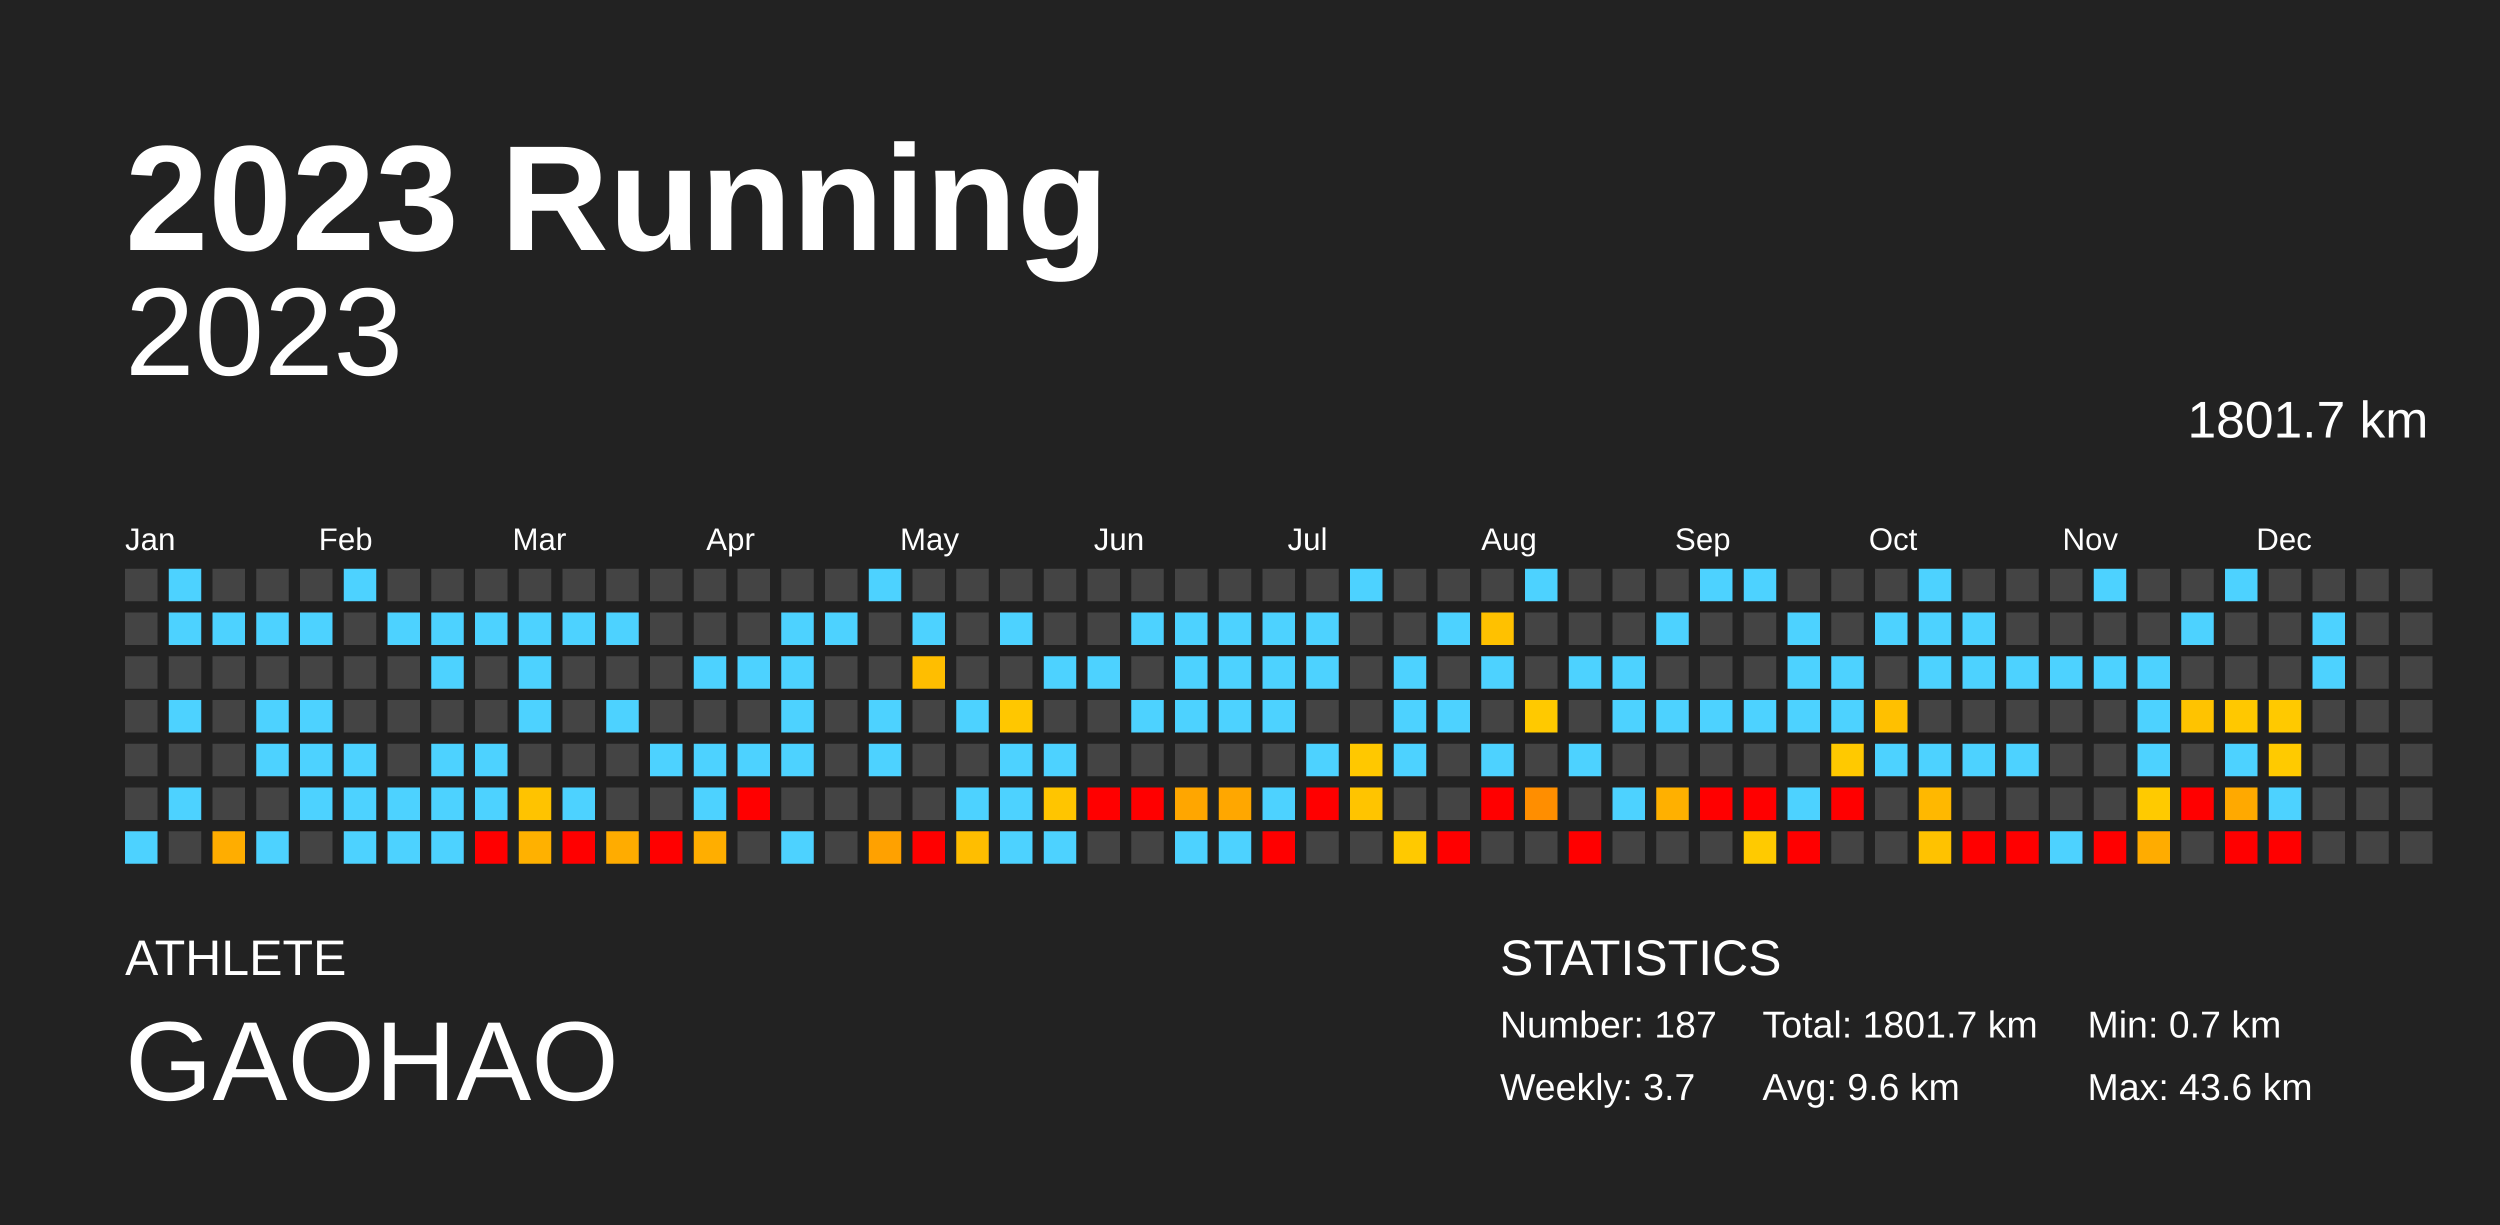
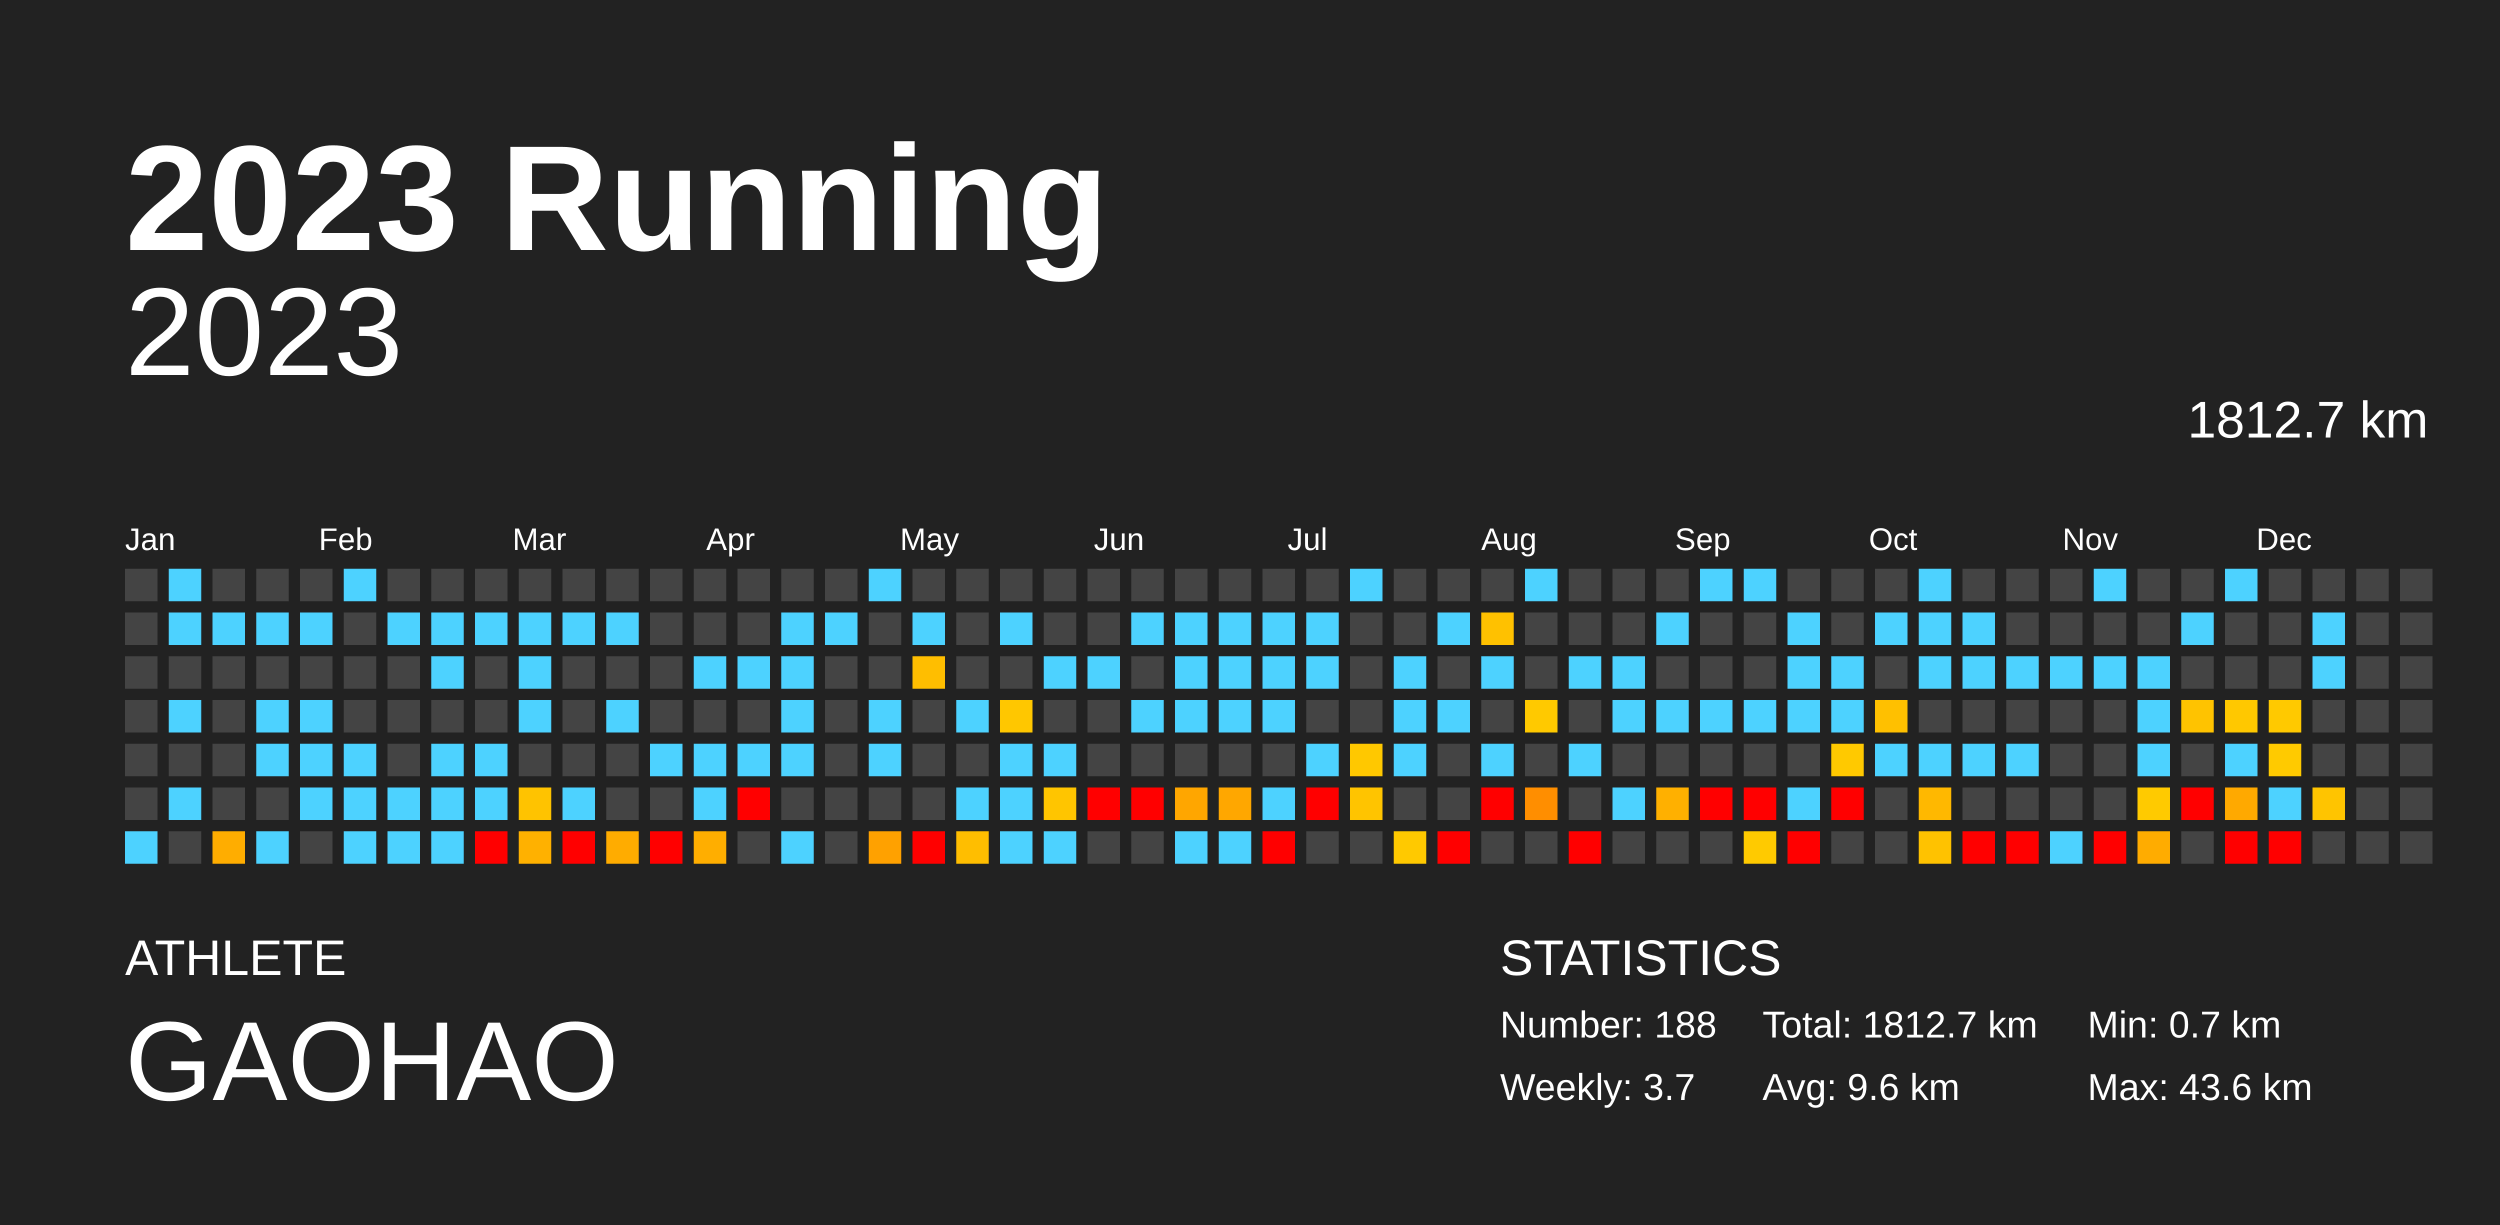
<svg xmlns="http://www.w3.org/2000/svg" baseProfile="full" height="98mm" version="1.1" viewBox="0,0,200,98" width="200mm">
  <defs />
  <rect fill="#222222" height="98" width="200" x="0" y="0" />
  <text fill="#FFFFFF" style="font-size:12px; font-family:Arial; font-weight:bold;" x="10" y="20">2023 Running</text>
  <text fill="#FFFFFF" style="font-size:4px; font-family:Arial" x="10" y="78">ATHLETE</text>
  <text fill="#FFFFFF" style="font-size:9px; font-family:Arial" x="10" y="88">GAOHAO</text>
  <text fill="#FFFFFF" style="font-size:4px; font-family:Arial" x="120" y="78">STATISTICS</text>
-   <text fill="#FFFFFF" style="font-size:3px; font-family:Arial" x="120" y="83">Number: 187</text>
+   <text fill="#FFFFFF" style="font-size:3px; font-family:Arial" x="120" y="83">Number: 188</text>
  <text fill="#FFFFFF" style="font-size:3px; font-family:Arial" x="120" y="88">Weekly: 3.7</text>
-   <text fill="#FFFFFF" style="font-size:3px; font-family:Arial" x="141" y="83">Total: 1801.7 km</text>
+   <text fill="#FFFFFF" style="font-size:3px; font-family:Arial" x="141" y="83">Total: 1812.7 km</text>
  <text fill="#FFFFFF" style="font-size:3px; font-family:Arial" x="141" y="88">Avg: 9.6 km</text>
  <text fill="#FFFFFF" style="font-size:3px; font-family:Arial" x="167" y="83">Min: 0.7 km</text>
  <text fill="#FFFFFF" style="font-size:3px; font-family:Arial" x="167" y="88">Max: 43.6 km</text>
  <text alignment-baseline="hanging" fill="#FFFFFF" style="font-size:10.0px; font-family:Arial;" x="10" y="30">2023</text>
-   <text alignment-baseline="hanging" fill="#FFFFFF" style="font-size:4.125px; font-family:Arial;" x="175" y="35">1801.7 km</text>
+   <text alignment-baseline="hanging" fill="#FFFFFF" style="font-size:4.125px; font-family:Arial;" x="175" y="35">1812.7 km</text>
  <text fill="#FFFFFF" style="font-size:2.5px; font-family:Arial" x="10.0" y="44">Jan</text>
  <text fill="#FFFFFF" style="font-size:2.5px; font-family:Arial" x="25.5" y="44">Feb</text>
  <text fill="#FFFFFF" style="font-size:2.5px; font-family:Arial" x="41.0" y="44">Mar</text>
  <text fill="#FFFFFF" style="font-size:2.5px; font-family:Arial" x="56.5" y="44">Apr</text>
  <text fill="#FFFFFF" style="font-size:2.5px; font-family:Arial" x="72.0" y="44">May</text>
  <text fill="#FFFFFF" style="font-size:2.5px; font-family:Arial" x="87.5" y="44">Jun</text>
  <text fill="#FFFFFF" style="font-size:2.5px; font-family:Arial" x="103.0" y="44">Jul</text>
  <text fill="#FFFFFF" style="font-size:2.5px; font-family:Arial" x="118.5" y="44">Aug</text>
  <text fill="#FFFFFF" style="font-size:2.5px; font-family:Arial" x="134.0" y="44">Sep</text>
  <text fill="#FFFFFF" style="font-size:2.5px; font-family:Arial" x="149.5" y="44">Oct</text>
  <text fill="#FFFFFF" style="font-size:2.5px; font-family:Arial" x="165.0" y="44">Nov</text>
  <text fill="#FFFFFF" style="font-size:2.5px; font-family:Arial" x="180.5" y="44">Dec</text>
  <rect fill="#444444" height="2.6" width="2.6" x="10.0" y="45.5" />
  <rect fill="#444444" height="2.6" width="2.6" x="10.0" y="49.0" />
  <rect fill="#444444" height="2.6" width="2.6" x="10.0" y="52.5" />
  <rect fill="#444444" height="2.6" width="2.6" x="10.0" y="56.0" />
  <rect fill="#444444" height="2.6" width="2.6" x="10.0" y="59.5" />
  <rect fill="#444444" height="2.6" width="2.6" x="10.0" y="63.0" />
  <rect fill="#4dd2ff" height="2.6" width="2.6" x="10.0" y="66.5" />
  <rect fill="#4dd2ff" height="2.6" width="2.6" x="13.5" y="45.5" />
  <rect fill="#4dd2ff" height="2.6" width="2.6" x="13.5" y="49.0" />
  <rect fill="#444444" height="2.6" width="2.6" x="13.5" y="52.5" />
  <rect fill="#4dd2ff" height="2.6" width="2.6" x="13.5" y="56.0" />
  <rect fill="#444444" height="2.6" width="2.6" x="13.5" y="59.5" />
  <rect fill="#4dd2ff" height="2.6" width="2.6" x="13.5" y="63.0" />
  <rect fill="#444444" height="2.6" width="2.6" x="13.5" y="66.5" />
  <rect fill="#444444" height="2.6" width="2.6" x="17.0" y="45.5" />
  <rect fill="#4dd2ff" height="2.6" width="2.6" x="17.0" y="49.0" />
  <rect fill="#444444" height="2.6" width="2.6" x="17.0" y="52.5" />
  <rect fill="#444444" height="2.6" width="2.6" x="17.0" y="56.0" />
  <rect fill="#444444" height="2.6" width="2.6" x="17.0" y="59.5" />
  <rect fill="#444444" height="2.6" width="2.6" x="17.0" y="63.0" />
  <rect fill="#ffad00" height="2.6" width="2.6" x="17.0" y="66.5" />
  <rect fill="#444444" height="2.6" width="2.6" x="20.5" y="45.5" />
  <rect fill="#4dd2ff" height="2.6" width="2.6" x="20.5" y="49.0" />
  <rect fill="#444444" height="2.6" width="2.6" x="20.5" y="52.5" />
  <rect fill="#4dd2ff" height="2.6" width="2.6" x="20.5" y="56.0" />
  <rect fill="#4dd2ff" height="2.6" width="2.6" x="20.5" y="59.5" />
  <rect fill="#444444" height="2.6" width="2.6" x="20.5" y="63.0" />
  <rect fill="#4dd2ff" height="2.6" width="2.6" x="20.5" y="66.5" />
  <rect fill="#444444" height="2.6" width="2.6" x="24.0" y="45.5" />
  <rect fill="#4dd2ff" height="2.6" width="2.6" x="24.0" y="49.0" />
  <rect fill="#444444" height="2.6" width="2.6" x="24.0" y="52.5" />
  <rect fill="#4dd2ff" height="2.6" width="2.6" x="24.0" y="56.0" />
  <rect fill="#4dd2ff" height="2.6" width="2.6" x="24.0" y="59.5" />
  <rect fill="#4dd2ff" height="2.6" width="2.6" x="24.0" y="63.0" />
  <rect fill="#444444" height="2.6" width="2.6" x="24.0" y="66.5" />
  <rect fill="#4dd2ff" height="2.6" width="2.6" x="27.5" y="45.5" />
  <rect fill="#444444" height="2.6" width="2.6" x="27.5" y="49.0" />
  <rect fill="#444444" height="2.6" width="2.6" x="27.5" y="52.5" />
  <rect fill="#444444" height="2.6" width="2.6" x="27.5" y="56.0" />
  <rect fill="#4dd2ff" height="2.6" width="2.6" x="27.5" y="59.5" />
  <rect fill="#4dd2ff" height="2.6" width="2.6" x="27.5" y="63.0" />
  <rect fill="#4dd2ff" height="2.6" width="2.6" x="27.5" y="66.5" />
  <rect fill="#444444" height="2.6" width="2.6" x="31.0" y="45.5" />
  <rect fill="#4dd2ff" height="2.6" width="2.6" x="31.0" y="49.0" />
  <rect fill="#444444" height="2.6" width="2.6" x="31.0" y="52.5" />
  <rect fill="#444444" height="2.6" width="2.6" x="31.0" y="56.0" />
  <rect fill="#444444" height="2.6" width="2.6" x="31.0" y="59.5" />
  <rect fill="#4dd2ff" height="2.6" width="2.6" x="31.0" y="63.0" />
  <rect fill="#4dd2ff" height="2.6" width="2.6" x="31.0" y="66.5" />
  <rect fill="#444444" height="2.6" width="2.6" x="34.5" y="45.5" />
  <rect fill="#4dd2ff" height="2.6" width="2.6" x="34.5" y="49.0" />
  <rect fill="#4dd2ff" height="2.6" width="2.6" x="34.5" y="52.5" />
  <rect fill="#444444" height="2.6" width="2.6" x="34.5" y="56.0" />
  <rect fill="#4dd2ff" height="2.6" width="2.6" x="34.5" y="59.5" />
  <rect fill="#4dd2ff" height="2.6" width="2.6" x="34.5" y="63.0" />
  <rect fill="#4dd2ff" height="2.6" width="2.6" x="34.5" y="66.5" />
  <rect fill="#444444" height="2.6" width="2.6" x="38.0" y="45.5" />
  <rect fill="#4dd2ff" height="2.6" width="2.6" x="38.0" y="49.0" />
  <rect fill="#444444" height="2.6" width="2.6" x="38.0" y="52.5" />
  <rect fill="#444444" height="2.6" width="2.6" x="38.0" y="56.0" />
  <rect fill="#4dd2ff" height="2.6" width="2.6" x="38.0" y="59.5" />
  <rect fill="#4dd2ff" height="2.6" width="2.6" x="38.0" y="63.0" />
  <rect fill="red" height="2.6" width="2.6" x="38.0" y="66.5" />
  <rect fill="#444444" height="2.6" width="2.6" x="41.5" y="45.5" />
  <rect fill="#4dd2ff" height="2.6" width="2.6" x="41.5" y="49.0" />
  <rect fill="#4dd2ff" height="2.6" width="2.6" x="41.5" y="52.5" />
  <rect fill="#4dd2ff" height="2.6" width="2.6" x="41.5" y="56.0" />
  <rect fill="#444444" height="2.6" width="2.6" x="41.5" y="59.5" />
  <rect fill="#ffc300" height="2.6" width="2.6" x="41.5" y="63.0" />
  <rect fill="#ffb100" height="2.6" width="2.6" x="41.5" y="66.5" />
  <rect fill="#444444" height="2.6" width="2.6" x="45.0" y="45.5" />
  <rect fill="#4dd2ff" height="2.6" width="2.6" x="45.0" y="49.0" />
  <rect fill="#444444" height="2.6" width="2.6" x="45.0" y="52.5" />
  <rect fill="#444444" height="2.6" width="2.6" x="45.0" y="56.0" />
  <rect fill="#444444" height="2.6" width="2.6" x="45.0" y="59.5" />
  <rect fill="#4dd2ff" height="2.6" width="2.6" x="45.0" y="63.0" />
  <rect fill="red" height="2.6" width="2.6" x="45.0" y="66.5" />
  <rect fill="#444444" height="2.6" width="2.6" x="48.5" y="45.5" />
  <rect fill="#4dd2ff" height="2.6" width="2.6" x="48.5" y="49.0" />
  <rect fill="#444444" height="2.6" width="2.6" x="48.5" y="52.5" />
  <rect fill="#4dd2ff" height="2.6" width="2.6" x="48.5" y="56.0" />
  <rect fill="#444444" height="2.6" width="2.6" x="48.5" y="59.5" />
  <rect fill="#444444" height="2.6" width="2.6" x="48.5" y="63.0" />
  <rect fill="#ffac00" height="2.6" width="2.6" x="48.5" y="66.5" />
  <rect fill="#444444" height="2.6" width="2.6" x="52.0" y="45.5" />
  <rect fill="#444444" height="2.6" width="2.6" x="52.0" y="49.0" />
  <rect fill="#444444" height="2.6" width="2.6" x="52.0" y="52.5" />
  <rect fill="#444444" height="2.6" width="2.6" x="52.0" y="56.0" />
  <rect fill="#4dd2ff" height="2.6" width="2.6" x="52.0" y="59.5" />
  <rect fill="#444444" height="2.6" width="2.6" x="52.0" y="63.0" />
  <rect fill="red" height="2.6" width="2.6" x="52.0" y="66.5" />
  <rect fill="#444444" height="2.6" width="2.6" x="55.5" y="45.5" />
  <rect fill="#444444" height="2.6" width="2.6" x="55.5" y="49.0" />
  <rect fill="#4dd2ff" height="2.6" width="2.6" x="55.5" y="52.5" />
  <rect fill="#444444" height="2.6" width="2.6" x="55.5" y="56.0" />
  <rect fill="#4dd2ff" height="2.6" width="2.6" x="55.5" y="59.5" />
  <rect fill="#4dd2ff" height="2.6" width="2.6" x="55.5" y="63.0" />
  <rect fill="#ffae00" height="2.6" width="2.6" x="55.5" y="66.5" />
  <rect fill="#444444" height="2.6" width="2.6" x="59.0" y="45.5" />
  <rect fill="#444444" height="2.6" width="2.6" x="59.0" y="49.0" />
  <rect fill="#4dd2ff" height="2.6" width="2.6" x="59.0" y="52.5" />
  <rect fill="#444444" height="2.6" width="2.6" x="59.0" y="56.0" />
  <rect fill="#4dd2ff" height="2.6" width="2.6" x="59.0" y="59.5" />
  <rect fill="red" height="2.6" width="2.6" x="59.0" y="63.0" />
  <rect fill="#444444" height="2.6" width="2.6" x="59.0" y="66.5" />
  <rect fill="#444444" height="2.6" width="2.6" x="62.5" y="45.5" />
  <rect fill="#4dd2ff" height="2.6" width="2.6" x="62.5" y="49.0" />
  <rect fill="#4dd2ff" height="2.6" width="2.6" x="62.5" y="52.5" />
  <rect fill="#4dd2ff" height="2.6" width="2.6" x="62.5" y="56.0" />
  <rect fill="#4dd2ff" height="2.6" width="2.6" x="62.5" y="59.5" />
  <rect fill="#444444" height="2.6" width="2.6" x="62.5" y="63.0" />
  <rect fill="#4dd2ff" height="2.6" width="2.6" x="62.5" y="66.5" />
  <rect fill="#444444" height="2.6" width="2.6" x="66.0" y="45.5" />
  <rect fill="#4dd2ff" height="2.6" width="2.6" x="66.0" y="49.0" />
  <rect fill="#444444" height="2.6" width="2.6" x="66.0" y="52.5" />
  <rect fill="#444444" height="2.6" width="2.6" x="66.0" y="56.0" />
  <rect fill="#444444" height="2.6" width="2.6" x="66.0" y="59.5" />
  <rect fill="#444444" height="2.6" width="2.6" x="66.0" y="63.0" />
  <rect fill="#444444" height="2.6" width="2.6" x="66.0" y="66.5" />
  <rect fill="#4dd2ff" height="2.6" width="2.6" x="69.5" y="45.5" />
  <rect fill="#444444" height="2.6" width="2.6" x="69.5" y="49.0" />
  <rect fill="#444444" height="2.6" width="2.6" x="69.5" y="52.5" />
  <rect fill="#4dd2ff" height="2.6" width="2.6" x="69.5" y="56.0" />
  <rect fill="#4dd2ff" height="2.6" width="2.6" x="69.5" y="59.5" />
  <rect fill="#444444" height="2.6" width="2.6" x="69.5" y="63.0" />
  <rect fill="#ffa100" height="2.6" width="2.6" x="69.5" y="66.5" />
  <rect fill="#444444" height="2.6" width="2.6" x="73.0" y="45.5" />
  <rect fill="#4dd2ff" height="2.6" width="2.6" x="73.0" y="49.0" />
  <rect fill="#ffbe00" height="2.6" width="2.6" x="73.0" y="52.5" />
  <rect fill="#444444" height="2.6" width="2.6" x="73.0" y="56.0" />
  <rect fill="#444444" height="2.6" width="2.6" x="73.0" y="59.5" />
  <rect fill="#444444" height="2.6" width="2.6" x="73.0" y="63.0" />
  <rect fill="red" height="2.6" width="2.6" x="73.0" y="66.5" />
  <rect fill="#444444" height="2.6" width="2.6" x="76.5" y="45.5" />
  <rect fill="#444444" height="2.6" width="2.6" x="76.5" y="49.0" />
  <rect fill="#444444" height="2.6" width="2.6" x="76.5" y="52.5" />
  <rect fill="#4dd2ff" height="2.6" width="2.6" x="76.5" y="56.0" />
  <rect fill="#444444" height="2.6" width="2.6" x="76.5" y="59.5" />
  <rect fill="#4dd2ff" height="2.6" width="2.6" x="76.5" y="63.0" />
  <rect fill="#ffbe00" height="2.6" width="2.6" x="76.5" y="66.5" />
  <rect fill="#444444" height="2.6" width="2.6" x="80.0" y="45.5" />
  <rect fill="#4dd2ff" height="2.6" width="2.6" x="80.0" y="49.0" />
  <rect fill="#444444" height="2.6" width="2.6" x="80.0" y="52.5" />
  <rect fill="#ffc700" height="2.6" width="2.6" x="80.0" y="56.0" />
  <rect fill="#4dd2ff" height="2.6" width="2.6" x="80.0" y="59.5" />
  <rect fill="#4dd2ff" height="2.6" width="2.6" x="80.0" y="63.0" />
  <rect fill="#4dd2ff" height="2.6" width="2.6" x="80.0" y="66.5" />
  <rect fill="#444444" height="2.6" width="2.6" x="83.5" y="45.5" />
  <rect fill="#444444" height="2.6" width="2.6" x="83.5" y="49.0" />
  <rect fill="#4dd2ff" height="2.6" width="2.6" x="83.5" y="52.5" />
  <rect fill="#444444" height="2.6" width="2.6" x="83.5" y="56.0" />
  <rect fill="#4dd2ff" height="2.6" width="2.6" x="83.5" y="59.5" />
  <rect fill="#ffc500" height="2.6" width="2.6" x="83.5" y="63.0" />
  <rect fill="#4dd2ff" height="2.6" width="2.6" x="83.5" y="66.5" />
  <rect fill="#444444" height="2.6" width="2.6" x="87.0" y="45.5" />
  <rect fill="#444444" height="2.6" width="2.6" x="87.0" y="49.0" />
  <rect fill="#4dd2ff" height="2.6" width="2.6" x="87.0" y="52.5" />
  <rect fill="#444444" height="2.6" width="2.6" x="87.0" y="56.0" />
  <rect fill="#444444" height="2.6" width="2.6" x="87.0" y="59.5" />
  <rect fill="red" height="2.6" width="2.6" x="87.0" y="63.0" />
  <rect fill="#444444" height="2.6" width="2.6" x="87.0" y="66.5" />
  <rect fill="#444444" height="2.6" width="2.6" x="90.5" y="45.5" />
  <rect fill="#4dd2ff" height="2.6" width="2.6" x="90.5" y="49.0" />
  <rect fill="#444444" height="2.6" width="2.6" x="90.5" y="52.5" />
  <rect fill="#4dd2ff" height="2.6" width="2.6" x="90.5" y="56.0" />
  <rect fill="#444444" height="2.6" width="2.6" x="90.5" y="59.5" />
  <rect fill="red" height="2.6" width="2.6" x="90.5" y="63.0" />
  <rect fill="#444444" height="2.6" width="2.6" x="90.5" y="66.5" />
  <rect fill="#444444" height="2.6" width="2.6" x="94.0" y="45.5" />
  <rect fill="#4dd2ff" height="2.6" width="2.6" x="94.0" y="49.0" />
  <rect fill="#4dd2ff" height="2.6" width="2.6" x="94.0" y="52.5" />
  <rect fill="#4dd2ff" height="2.6" width="2.6" x="94.0" y="56.0" />
  <rect fill="#444444" height="2.6" width="2.6" x="94.0" y="59.5" />
  <rect fill="#ffa600" height="2.6" width="2.6" x="94.0" y="63.0" />
  <rect fill="#4dd2ff" height="2.6" width="2.6" x="94.0" y="66.5" />
  <rect fill="#444444" height="2.6" width="2.6" x="97.5" y="45.5" />
  <rect fill="#4dd2ff" height="2.6" width="2.6" x="97.5" y="49.0" />
  <rect fill="#4dd2ff" height="2.6" width="2.6" x="97.5" y="52.5" />
  <rect fill="#4dd2ff" height="2.6" width="2.6" x="97.5" y="56.0" />
  <rect fill="#444444" height="2.6" width="2.6" x="97.5" y="59.5" />
  <rect fill="#ffa700" height="2.6" width="2.6" x="97.5" y="63.0" />
  <rect fill="#4dd2ff" height="2.6" width="2.6" x="97.5" y="66.5" />
  <rect fill="#444444" height="2.6" width="2.6" x="101.0" y="45.5" />
  <rect fill="#4dd2ff" height="2.6" width="2.6" x="101.0" y="49.0" />
  <rect fill="#4dd2ff" height="2.6" width="2.6" x="101.0" y="52.5" />
  <rect fill="#4dd2ff" height="2.6" width="2.6" x="101.0" y="56.0" />
  <rect fill="#444444" height="2.6" width="2.6" x="101.0" y="59.5" />
  <rect fill="#4dd2ff" height="2.6" width="2.6" x="101.0" y="63.0" />
  <rect fill="red" height="2.6" width="2.6" x="101.0" y="66.5" />
  <rect fill="#444444" height="2.6" width="2.6" x="104.5" y="45.5" />
  <rect fill="#4dd2ff" height="2.6" width="2.6" x="104.5" y="49.0" />
  <rect fill="#4dd2ff" height="2.6" width="2.6" x="104.5" y="52.5" />
  <rect fill="#444444" height="2.6" width="2.6" x="104.5" y="56.0" />
  <rect fill="#4dd2ff" height="2.6" width="2.6" x="104.5" y="59.5" />
  <rect fill="red" height="2.6" width="2.6" x="104.5" y="63.0" />
  <rect fill="#444444" height="2.6" width="2.6" x="104.5" y="66.5" />
  <rect fill="#4dd2ff" height="2.6" width="2.6" x="108.0" y="45.5" />
  <rect fill="#444444" height="2.6" width="2.6" x="108.0" y="49.0" />
  <rect fill="#444444" height="2.6" width="2.6" x="108.0" y="52.5" />
  <rect fill="#444444" height="2.6" width="2.6" x="108.0" y="56.0" />
  <rect fill="#ffc800" height="2.6" width="2.6" x="108.0" y="59.5" />
  <rect fill="#ffc400" height="2.6" width="2.6" x="108.0" y="63.0" />
  <rect fill="#444444" height="2.6" width="2.6" x="108.0" y="66.5" />
  <rect fill="#444444" height="2.6" width="2.6" x="111.5" y="45.5" />
  <rect fill="#444444" height="2.6" width="2.6" x="111.5" y="49.0" />
  <rect fill="#4dd2ff" height="2.6" width="2.6" x="111.5" y="52.5" />
  <rect fill="#4dd2ff" height="2.6" width="2.6" x="111.5" y="56.0" />
  <rect fill="#4dd2ff" height="2.6" width="2.6" x="111.5" y="59.5" />
  <rect fill="#444444" height="2.6" width="2.6" x="111.5" y="63.0" />
  <rect fill="#ffc900" height="2.6" width="2.6" x="111.5" y="66.5" />
  <rect fill="#444444" height="2.6" width="2.6" x="115.0" y="45.5" />
  <rect fill="#4dd2ff" height="2.6" width="2.6" x="115.0" y="49.0" />
  <rect fill="#444444" height="2.6" width="2.6" x="115.0" y="52.5" />
  <rect fill="#4dd2ff" height="2.6" width="2.6" x="115.0" y="56.0" />
  <rect fill="#444444" height="2.6" width="2.6" x="115.0" y="59.5" />
  <rect fill="#444444" height="2.6" width="2.6" x="115.0" y="63.0" />
  <rect fill="red" height="2.6" width="2.6" x="115.0" y="66.5" />
  <rect fill="#444444" height="2.6" width="2.6" x="118.5" y="45.5" />
  <rect fill="#ffc100" height="2.6" width="2.6" x="118.5" y="49.0" />
  <rect fill="#4dd2ff" height="2.6" width="2.6" x="118.5" y="52.5" />
  <rect fill="#444444" height="2.6" width="2.6" x="118.5" y="56.0" />
  <rect fill="#4dd2ff" height="2.6" width="2.6" x="118.5" y="59.5" />
  <rect fill="red" height="2.6" width="2.6" x="118.5" y="63.0" />
  <rect fill="#444444" height="2.6" width="2.6" x="118.5" y="66.5" />
  <rect fill="#4dd2ff" height="2.6" width="2.6" x="122.0" y="45.5" />
  <rect fill="#444444" height="2.6" width="2.6" x="122.0" y="49.0" />
  <rect fill="#444444" height="2.6" width="2.6" x="122.0" y="52.5" />
  <rect fill="#ffc900" height="2.6" width="2.6" x="122.0" y="56.0" />
  <rect fill="#444444" height="2.6" width="2.6" x="122.0" y="59.5" />
  <rect fill="#ff8e00" height="2.6" width="2.6" x="122.0" y="63.0" />
  <rect fill="#444444" height="2.6" width="2.6" x="122.0" y="66.5" />
  <rect fill="#444444" height="2.6" width="2.6" x="125.5" y="45.5" />
  <rect fill="#444444" height="2.6" width="2.6" x="125.5" y="49.0" />
  <rect fill="#4dd2ff" height="2.6" width="2.6" x="125.5" y="52.5" />
  <rect fill="#444444" height="2.6" width="2.6" x="125.5" y="56.0" />
  <rect fill="#4dd2ff" height="2.6" width="2.6" x="125.5" y="59.5" />
  <rect fill="#444444" height="2.6" width="2.6" x="125.5" y="63.0" />
  <rect fill="red" height="2.6" width="2.6" x="125.5" y="66.5" />
  <rect fill="#444444" height="2.6" width="2.6" x="129.0" y="45.5" />
  <rect fill="#444444" height="2.6" width="2.6" x="129.0" y="49.0" />
  <rect fill="#4dd2ff" height="2.6" width="2.6" x="129.0" y="52.5" />
  <rect fill="#4dd2ff" height="2.6" width="2.6" x="129.0" y="56.0" />
  <rect fill="#444444" height="2.6" width="2.6" x="129.0" y="59.5" />
  <rect fill="#4dd2ff" height="2.6" width="2.6" x="129.0" y="63.0" />
  <rect fill="#444444" height="2.6" width="2.6" x="129.0" y="66.5" />
  <rect fill="#444444" height="2.6" width="2.6" x="132.5" y="45.5" />
  <rect fill="#4dd2ff" height="2.6" width="2.6" x="132.5" y="49.0" />
  <rect fill="#444444" height="2.6" width="2.6" x="132.5" y="52.5" />
  <rect fill="#4dd2ff" height="2.6" width="2.6" x="132.5" y="56.0" />
  <rect fill="#444444" height="2.6" width="2.6" x="132.5" y="59.5" />
  <rect fill="#ffb000" height="2.6" width="2.6" x="132.5" y="63.0" />
  <rect fill="#444444" height="2.6" width="2.6" x="132.5" y="66.5" />
  <rect fill="#4dd2ff" height="2.6" width="2.6" x="136.0" y="45.5" />
  <rect fill="#444444" height="2.6" width="2.6" x="136.0" y="49.0" />
  <rect fill="#444444" height="2.6" width="2.6" x="136.0" y="52.5" />
  <rect fill="#4dd2ff" height="2.6" width="2.6" x="136.0" y="56.0" />
  <rect fill="#444444" height="2.6" width="2.6" x="136.0" y="59.5" />
  <rect fill="red" height="2.6" width="2.6" x="136.0" y="63.0" />
  <rect fill="#444444" height="2.6" width="2.6" x="136.0" y="66.5" />
  <rect fill="#4dd2ff" height="2.6" width="2.6" x="139.5" y="45.5" />
  <rect fill="#444444" height="2.6" width="2.6" x="139.5" y="49.0" />
  <rect fill="#444444" height="2.6" width="2.6" x="139.5" y="52.5" />
  <rect fill="#4dd2ff" height="2.6" width="2.6" x="139.5" y="56.0" />
  <rect fill="#444444" height="2.6" width="2.6" x="139.5" y="59.5" />
  <rect fill="red" height="2.6" width="2.6" x="139.5" y="63.0" />
  <rect fill="#ffca00" height="2.6" width="2.6" x="139.5" y="66.5" />
  <rect fill="#444444" height="2.6" width="2.6" x="143.0" y="45.5" />
  <rect fill="#4dd2ff" height="2.6" width="2.6" x="143.0" y="49.0" />
  <rect fill="#4dd2ff" height="2.6" width="2.6" x="143.0" y="52.5" />
  <rect fill="#4dd2ff" height="2.6" width="2.6" x="143.0" y="56.0" />
  <rect fill="#444444" height="2.6" width="2.6" x="143.0" y="59.5" />
  <rect fill="#4dd2ff" height="2.6" width="2.6" x="143.0" y="63.0" />
  <rect fill="red" height="2.6" width="2.6" x="143.0" y="66.5" />
  <rect fill="#444444" height="2.6" width="2.6" x="146.5" y="45.5" />
  <rect fill="#444444" height="2.6" width="2.6" x="146.5" y="49.0" />
  <rect fill="#4dd2ff" height="2.6" width="2.6" x="146.5" y="52.5" />
  <rect fill="#4dd2ff" height="2.6" width="2.6" x="146.5" y="56.0" />
  <rect fill="#ffc900" height="2.6" width="2.6" x="146.5" y="59.5" />
  <rect fill="red" height="2.6" width="2.6" x="146.5" y="63.0" />
  <rect fill="#444444" height="2.6" width="2.6" x="146.5" y="66.5" />
  <rect fill="#444444" height="2.6" width="2.6" x="150.0" y="45.5" />
  <rect fill="#4dd2ff" height="2.6" width="2.6" x="150.0" y="49.0" />
  <rect fill="#444444" height="2.6" width="2.6" x="150.0" y="52.5" />
  <rect fill="#ffc000" height="2.6" width="2.6" x="150.0" y="56.0" />
  <rect fill="#4dd2ff" height="2.6" width="2.6" x="150.0" y="59.5" />
  <rect fill="#444444" height="2.6" width="2.6" x="150.0" y="63.0" />
  <rect fill="#444444" height="2.6" width="2.6" x="150.0" y="66.5" />
  <rect fill="#4dd2ff" height="2.6" width="2.6" x="153.5" y="45.5" />
  <rect fill="#4dd2ff" height="2.6" width="2.6" x="153.5" y="49.0" />
  <rect fill="#4dd2ff" height="2.6" width="2.6" x="153.5" y="52.5" />
  <rect fill="#444444" height="2.6" width="2.6" x="153.5" y="56.0" />
  <rect fill="#4dd2ff" height="2.6" width="2.6" x="153.5" y="59.5" />
  <rect fill="#ffb800" height="2.6" width="2.6" x="153.5" y="63.0" />
  <rect fill="#ffc200" height="2.6" width="2.6" x="153.5" y="66.5" />
  <rect fill="#444444" height="2.6" width="2.6" x="157.0" y="45.5" />
  <rect fill="#4dd2ff" height="2.6" width="2.6" x="157.0" y="49.0" />
  <rect fill="#4dd2ff" height="2.6" width="2.6" x="157.0" y="52.5" />
  <rect fill="#444444" height="2.6" width="2.6" x="157.0" y="56.0" />
  <rect fill="#4dd2ff" height="2.6" width="2.6" x="157.0" y="59.5" />
  <rect fill="#444444" height="2.6" width="2.6" x="157.0" y="63.0" />
  <rect fill="red" height="2.6" width="2.6" x="157.0" y="66.5" />
  <rect fill="#444444" height="2.6" width="2.6" x="160.5" y="45.5" />
  <rect fill="#444444" height="2.6" width="2.6" x="160.5" y="49.0" />
  <rect fill="#4dd2ff" height="2.6" width="2.6" x="160.5" y="52.5" />
  <rect fill="#444444" height="2.6" width="2.6" x="160.5" y="56.0" />
  <rect fill="#4dd2ff" height="2.6" width="2.6" x="160.5" y="59.5" />
  <rect fill="#444444" height="2.6" width="2.6" x="160.5" y="63.0" />
  <rect fill="red" height="2.6" width="2.6" x="160.5" y="66.5" />
  <rect fill="#444444" height="2.6" width="2.6" x="164.0" y="45.5" />
  <rect fill="#444444" height="2.6" width="2.6" x="164.0" y="49.0" />
  <rect fill="#4dd2ff" height="2.6" width="2.6" x="164.0" y="52.5" />
  <rect fill="#444444" height="2.6" width="2.6" x="164.0" y="56.0" />
  <rect fill="#444444" height="2.6" width="2.6" x="164.0" y="59.5" />
  <rect fill="#444444" height="2.6" width="2.6" x="164.0" y="63.0" />
  <rect fill="#4dd2ff" height="2.6" width="2.6" x="164.0" y="66.5" />
  <rect fill="#4dd2ff" height="2.6" width="2.6" x="167.5" y="45.5" />
  <rect fill="#444444" height="2.6" width="2.6" x="167.5" y="49.0" />
  <rect fill="#4dd2ff" height="2.6" width="2.6" x="167.5" y="52.5" />
  <rect fill="#444444" height="2.6" width="2.6" x="167.5" y="56.0" />
  <rect fill="#444444" height="2.6" width="2.6" x="167.5" y="59.5" />
  <rect fill="#444444" height="2.6" width="2.6" x="167.5" y="63.0" />
  <rect fill="red" height="2.6" width="2.6" x="167.5" y="66.5" />
  <rect fill="#444444" height="2.6" width="2.6" x="171.0" y="45.5" />
  <rect fill="#444444" height="2.6" width="2.6" x="171.0" y="49.0" />
  <rect fill="#4dd2ff" height="2.6" width="2.6" x="171.0" y="52.5" />
  <rect fill="#4dd2ff" height="2.6" width="2.6" x="171.0" y="56.0" />
  <rect fill="#4dd2ff" height="2.6" width="2.6" x="171.0" y="59.5" />
  <rect fill="#ffca00" height="2.6" width="2.6" x="171.0" y="63.0" />
  <rect fill="#ffac00" height="2.6" width="2.6" x="171.0" y="66.5" />
  <rect fill="#444444" height="2.6" width="2.6" x="174.5" y="45.5" />
  <rect fill="#4dd2ff" height="2.6" width="2.6" x="174.5" y="49.0" />
  <rect fill="#444444" height="2.6" width="2.6" x="174.5" y="52.5" />
  <rect fill="#ffc300" height="2.6" width="2.6" x="174.5" y="56.0" />
  <rect fill="#444444" height="2.6" width="2.6" x="174.5" y="59.5" />
  <rect fill="red" height="2.6" width="2.6" x="174.5" y="63.0" />
  <rect fill="#444444" height="2.6" width="2.6" x="174.5" y="66.5" />
  <rect fill="#4dd2ff" height="2.6" width="2.6" x="178.0" y="45.5" />
  <rect fill="#444444" height="2.6" width="2.6" x="178.0" y="49.0" />
  <rect fill="#444444" height="2.6" width="2.6" x="178.0" y="52.5" />
  <rect fill="#ffc800" height="2.6" width="2.6" x="178.0" y="56.0" />
  <rect fill="#4dd2ff" height="2.6" width="2.6" x="178.0" y="59.5" />
  <rect fill="#ffa900" height="2.6" width="2.6" x="178.0" y="63.0" />
  <rect fill="red" height="2.6" width="2.6" x="178.0" y="66.5" />
  <rect fill="#444444" height="2.6" width="2.6" x="181.5" y="45.5" />
  <rect fill="#444444" height="2.6" width="2.6" x="181.5" y="49.0" />
  <rect fill="#444444" height="2.6" width="2.6" x="181.5" y="52.5" />
  <rect fill="#ffc900" height="2.6" width="2.6" x="181.5" y="56.0" />
  <rect fill="#ffca00" height="2.6" width="2.6" x="181.5" y="59.5" />
  <rect fill="#4dd2ff" height="2.6" width="2.6" x="181.5" y="63.0" />
  <rect fill="red" height="2.6" width="2.6" x="181.5" y="66.5" />
  <rect fill="#444444" height="2.6" width="2.6" x="185.0" y="45.5" />
  <rect fill="#4dd2ff" height="2.6" width="2.6" x="185.0" y="49.0" />
  <rect fill="#4dd2ff" height="2.6" width="2.6" x="185.0" y="52.5" />
  <rect fill="#444444" height="2.6" width="2.6" x="185.0" y="56.0" />
  <rect fill="#444444" height="2.6" width="2.6" x="185.0" y="59.5" />
-   <rect fill="#444444" height="2.6" width="2.6" x="185.0" y="63.0" />
+   <rect fill="#ffc400" height="2.6" width="2.6" x="185.0" y="63.0" />
  <rect fill="#444444" height="2.6" width="2.6" x="185.0" y="66.5" />
  <rect fill="#444444" height="2.6" width="2.6" x="188.5" y="45.5" />
  <rect fill="#444444" height="2.6" width="2.6" x="188.5" y="49.0" />
  <rect fill="#444444" height="2.6" width="2.6" x="188.5" y="52.5" />
  <rect fill="#444444" height="2.6" width="2.6" x="188.5" y="56.0" />
  <rect fill="#444444" height="2.6" width="2.6" x="188.5" y="59.5" />
  <rect fill="#444444" height="2.6" width="2.6" x="188.5" y="63.0" />
  <rect fill="#444444" height="2.6" width="2.6" x="188.5" y="66.5" />
  <rect fill="#444444" height="2.6" width="2.6" x="192.0" y="45.5" />
  <rect fill="#444444" height="2.6" width="2.6" x="192.0" y="49.0" />
  <rect fill="#444444" height="2.6" width="2.6" x="192.0" y="52.5" />
  <rect fill="#444444" height="2.6" width="2.6" x="192.0" y="56.0" />
  <rect fill="#444444" height="2.6" width="2.6" x="192.0" y="59.5" />
  <rect fill="#444444" height="2.6" width="2.6" x="192.0" y="63.0" />
  <rect fill="#444444" height="2.6" width="2.6" x="192.0" y="66.5" />
</svg>
